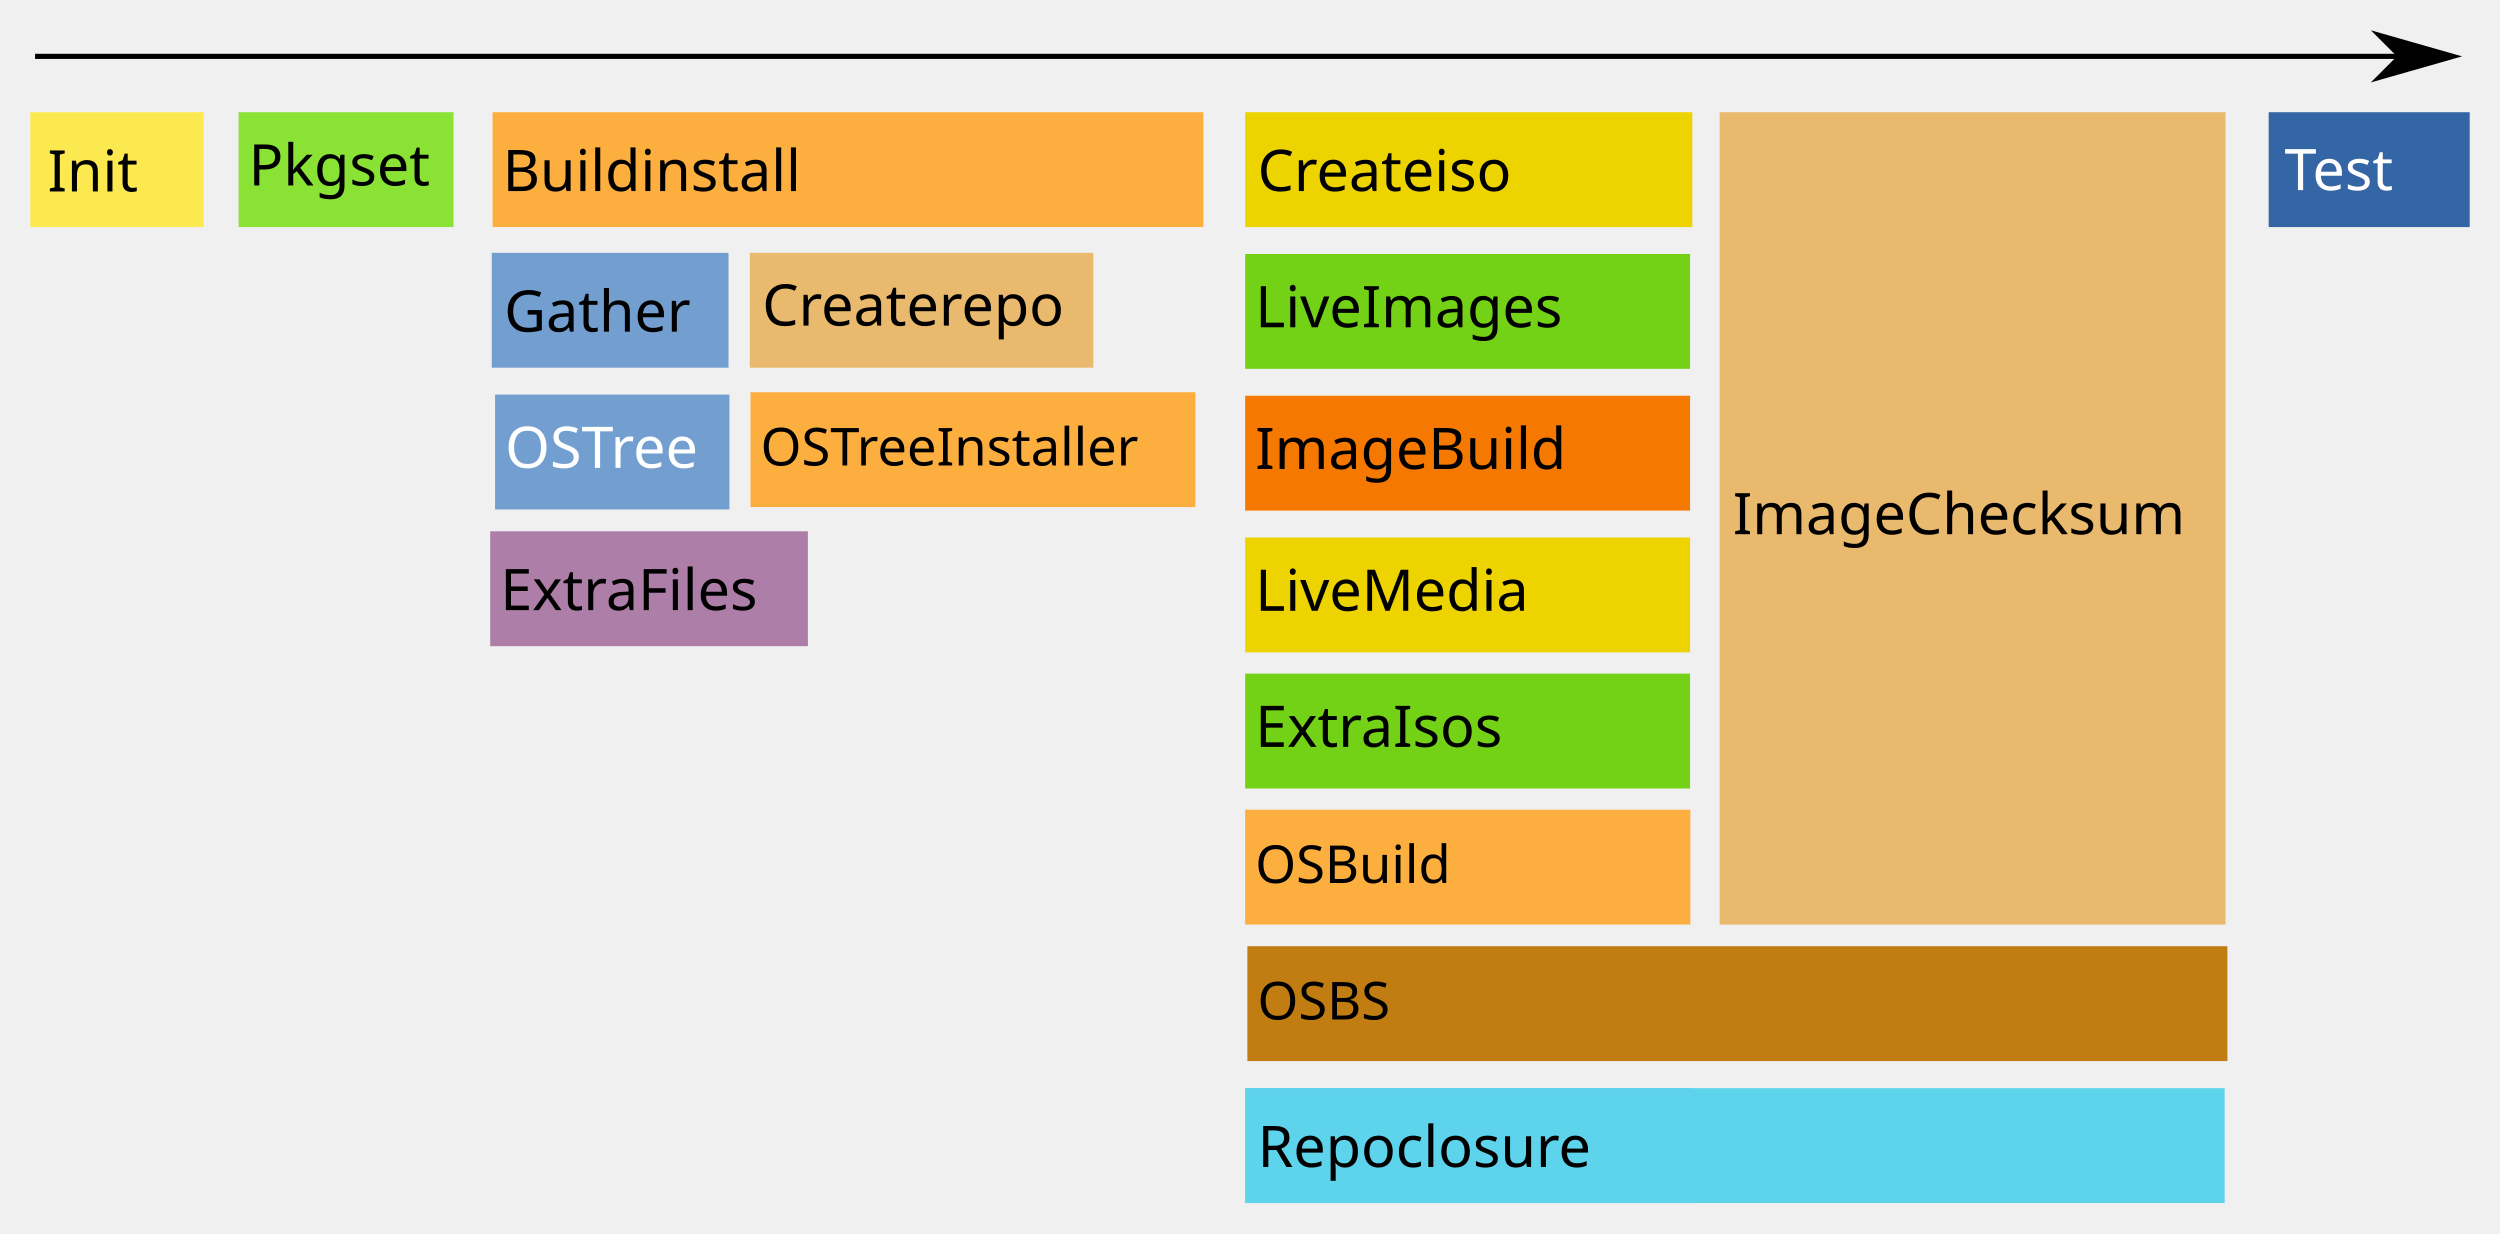
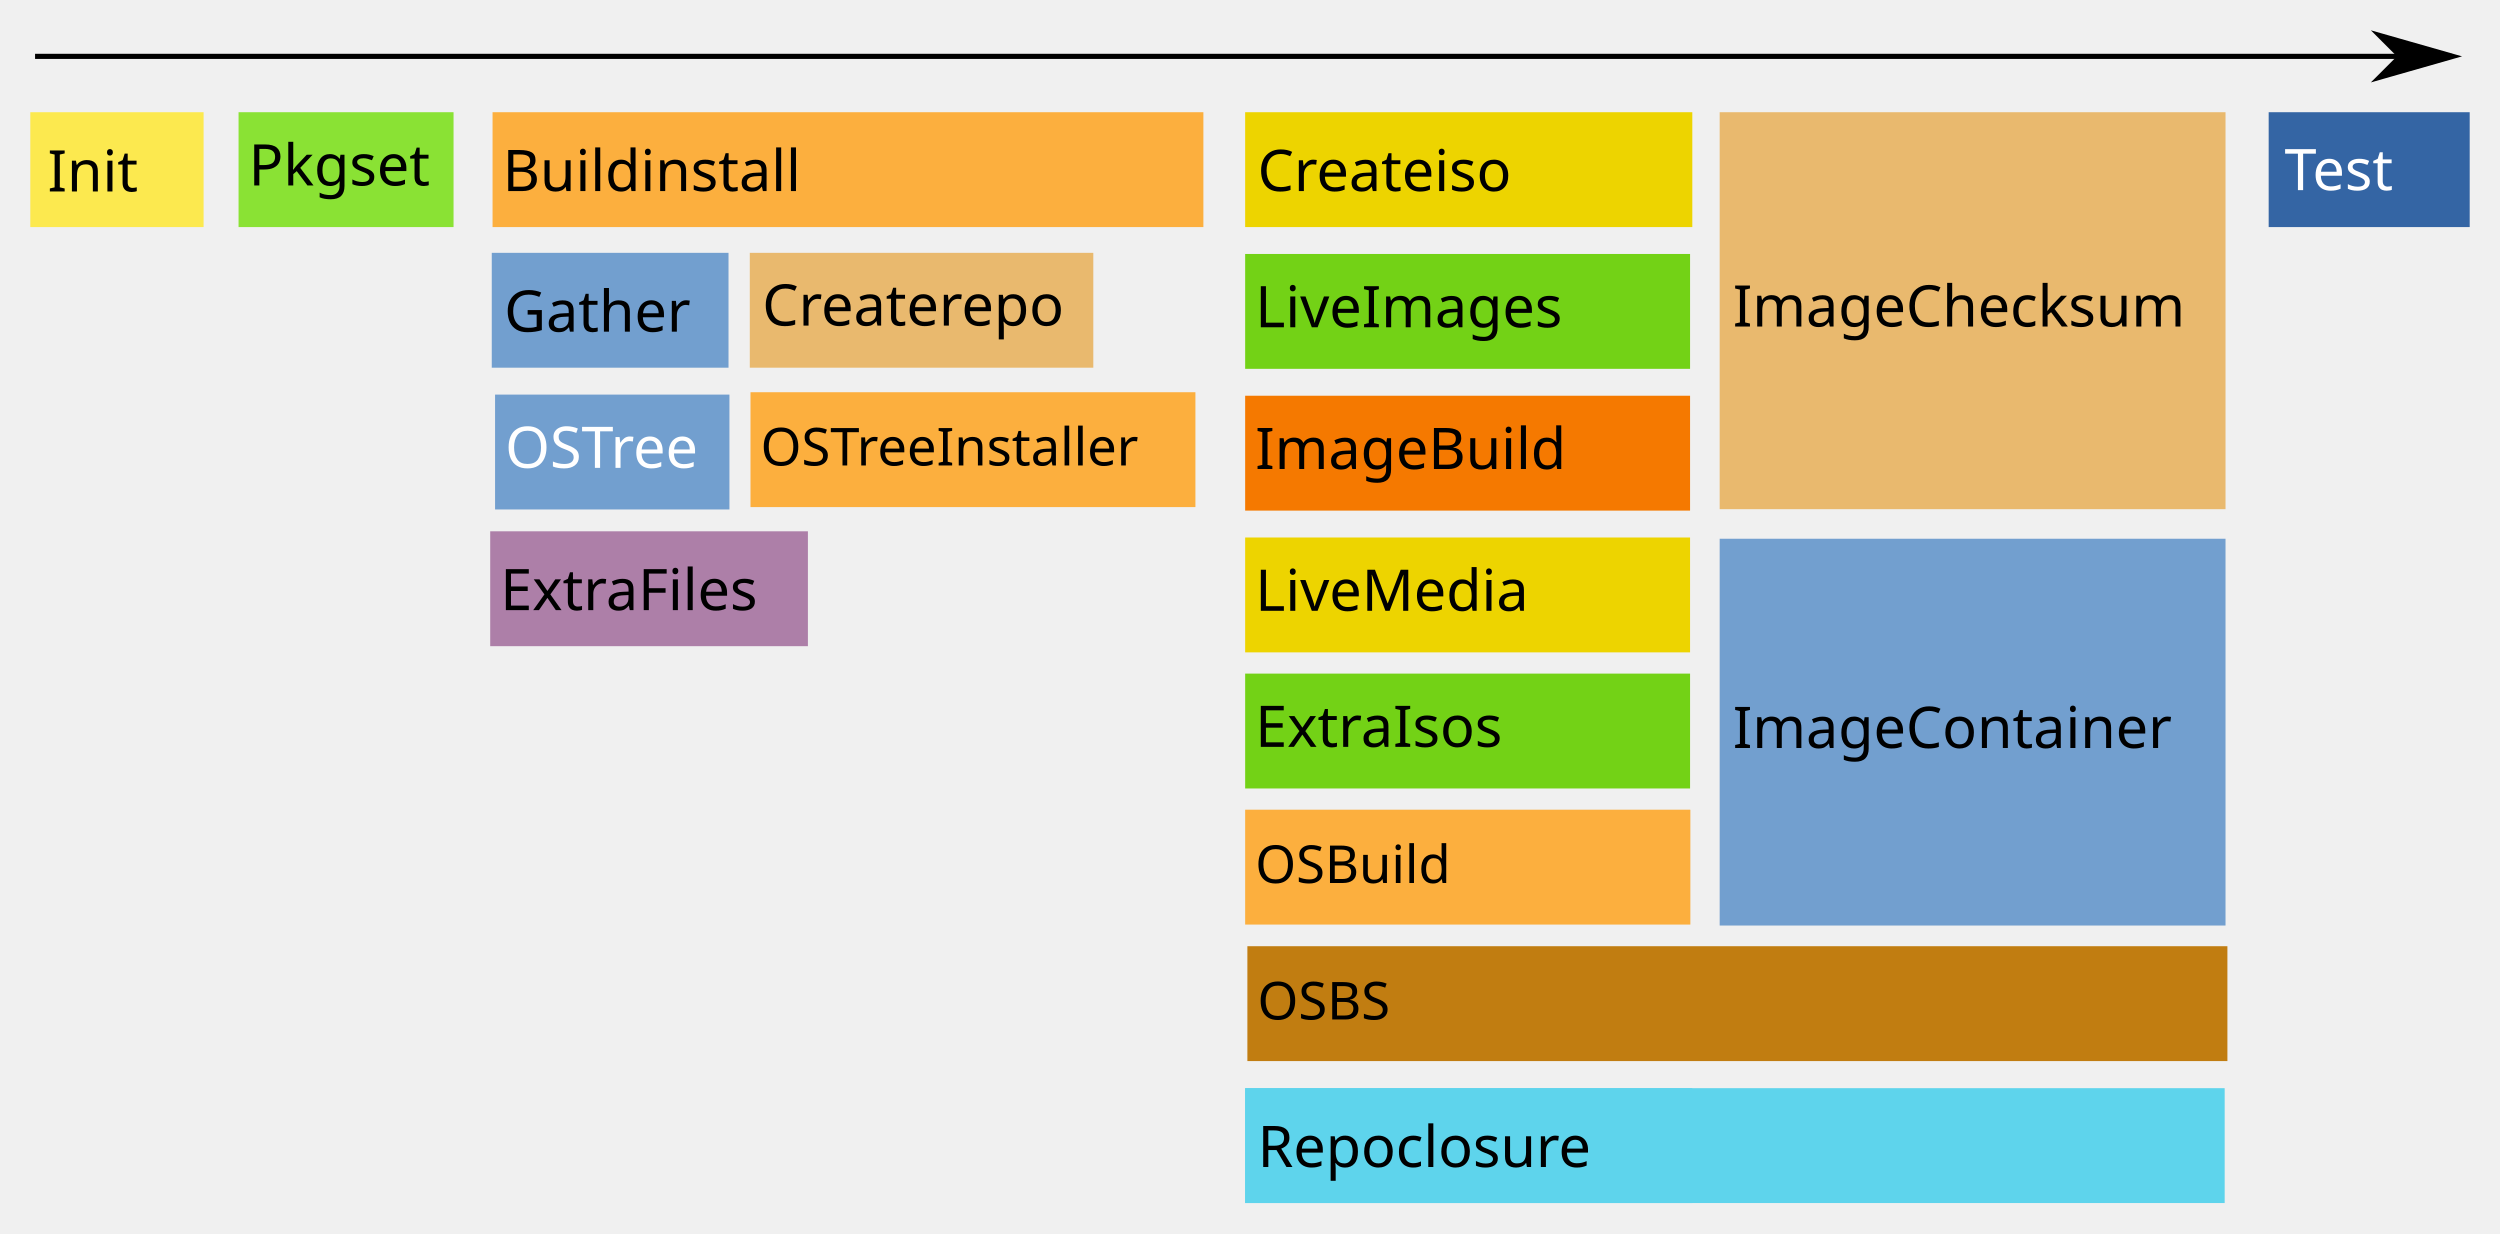
<svg xmlns="http://www.w3.org/2000/svg" width="610.465" height="301.166" viewBox="0 0 610.465 301.166" id="svg2" version="1.1">
  <defs id="defs4">
    <marker style="overflow:visible" id="Arrow1Lend" refX="0" refY="0" orient="auto">
      <path transform="matrix(-0.8,0,0,-0.8,-10,0)" style="fill:#000000;fill-opacity:1;fill-rule:evenodd;stroke:#000000;stroke-width:1pt;stroke-opacity:1" d="M 0,0 5,-5 -12.5,0 5,5 Z" id="path4451" />
    </marker>
  </defs>
  <g transform="matrix(1.066667,0,0,1.066667,-99.07321,-903.4524)" id="layer1">
    <g transform="translate(98.24325,-80.81712)" id="g3411">
      <rect style="fill:#8ae234;fill-rule:evenodd;stroke:none;stroke-width:1px;stroke-linecap:butt;stroke-linejoin:miter;stroke-opacity:1" id="rect3340" width="26.296" height="49.215" x="953.491" y="49.25" transform="matrix(0,1,1,0,0,0)" />
      <text xml:space="preserve" style="font-style:normal;font-weight:normal;line-height:0%;font-family:sans-serif;letter-spacing:0px;word-spacing:0px;fill:#000000;fill-opacity:1;stroke:none;stroke-width:1px;stroke-linecap:butt;stroke-linejoin:miter;stroke-opacity:1" x="51.555" y="970.266" id="text3360">
        <tspan id="tspan3362" x="51.555" y="970.266" style="font-size:13.148px;line-height:1.25">Pkgset</tspan>
      </text>
    </g>
    <g transform="translate(58.25395,-80.81712)" id="g3398">
      <rect y="553.982" x="953.491" height="46.018" width="26.296" id="rect3400" style="fill:#3465a4;fill-rule:evenodd;stroke:none;stroke-width:1px;stroke-linecap:butt;stroke-linejoin:miter;stroke-opacity:1" transform="matrix(0,1,1,0,0,0)" />
      <text xml:space="preserve" style="font-style:normal;font-weight:normal;line-height:0%;font-family:sans-serif;letter-spacing:0px;word-spacing:0px;fill:#ffffff;fill-opacity:1;stroke:none;stroke-width:1px;stroke-linecap:butt;stroke-linejoin:miter;stroke-opacity:1" x="557.616" y="971.338" id="text3396">
        <tspan id="tspan3398" x="557.616" y="971.338" style="font-size:13.148px;line-height:1.25">Test</tspan>
      </text>
    </g>
    <g id="g3720" transform="translate(97.49995,-0.3440404)">
      <rect style="fill:#fce94f;fill-rule:evenodd;stroke:none;stroke-width:1px;stroke-linecap:butt;stroke-linejoin:miter;stroke-opacity:1" id="rect3336" width="26.296" height="39.67" x="873.018" y="2.319" transform="matrix(0,1,1,0,0,0)" />
      <text xml:space="preserve" style="font-style:normal;font-weight:normal;line-height:0%;font-family:sans-serif;letter-spacing:0px;word-spacing:0px;fill:#000000;fill-opacity:1;stroke:none;stroke-width:1px;stroke-linecap:butt;stroke-linejoin:miter;stroke-opacity:1" x="6.26" y="891.16" id="text3356">
        <tspan id="tspan3358" x="6.26" y="891.16" style="font-size:13.148px;line-height:1.25">Init</tspan>
      </text>
    </g>
    <path id="path3642" d="M 100.909,859.889 H 654.227" style="fill:none;fill-rule:evenodd;stroke:#000000;stroke-width:1.175px;stroke-linecap:butt;stroke-linejoin:miter;stroke-opacity:1;marker-end:url(#Arrow1Lend)" />
    <g transform="translate(26.24999)" id="g262">
      <g id="g234">
        <rect transform="matrix(0,1,1,0,0,0)" y="179.389" x="872.674" height="162.727" width="26.296" id="rect3342" style="fill:#fcaf3e;fill-rule:evenodd;stroke:none;stroke-width:0.838px;stroke-linecap:butt;stroke-linejoin:miter;stroke-opacity:1" />
        <text id="text3364" y="890.723" x="181.694" style="font-style:normal;font-weight:normal;line-height:0%;font-family:sans-serif;letter-spacing:0px;word-spacing:0px;fill:#000000;fill-opacity:1;stroke:none;stroke-width:1px;stroke-linecap:butt;stroke-linejoin:miter;stroke-opacity:1" xml:space="preserve">
          <tspan style="font-size:13.148px;line-height:1.25" y="890.723" x="181.694" id="tspan3366">Buildinstall</tspan>
        </text>
      </g>
      <g id="g3639" transform="translate(75.92569,-0.3440404)">
        <rect transform="matrix(0,1,1,0,0,0)" y="103.282" x="905.21" height="54.198" width="26.296" id="rect3344" style="fill:#729fcf;fill-rule:evenodd;stroke:none;stroke-width:1px;stroke-linecap:butt;stroke-linejoin:miter;stroke-opacity:1" />
        <text id="text3368" y="923.259" x="106.138" style="font-style:normal;font-weight:normal;line-height:0%;font-family:sans-serif;letter-spacing:0px;word-spacing:0px;fill:#000000;fill-opacity:1;stroke:none;stroke-width:1px;stroke-linecap:butt;stroke-linejoin:miter;stroke-opacity:1" xml:space="preserve">
          <tspan style="font-size:13.148px;line-height:1.25" y="923.259" x="106.138" id="tspan3370">Gather</tspan>
        </text>
      </g>
      <g transform="translate(15.92572,63.40593)" id="g3647">
        <g id="g3644">
          <rect style="fill:#ad7fa8;fill-rule:evenodd;stroke:none;stroke-width:1px;stroke-linecap:butt;stroke-linejoin:miter;stroke-opacity:1" id="rect3346" width="26.296" height="72.73" x="905.21" y="162.926" transform="matrix(0,1,1,0,0,0)" />
        </g>
        <text id="text3372" y="923.259" x="165.23" style="font-style:normal;font-weight:normal;line-height:0%;font-family:sans-serif;letter-spacing:0px;word-spacing:0px;fill:#000000;fill-opacity:1;stroke:none;stroke-width:1px;stroke-linecap:butt;stroke-linejoin:miter;stroke-opacity:1" xml:space="preserve">
          <tspan style="font-size:13.148px;line-height:1.25" y="923.259" x="165.23" id="tspan3374">ExtraFiles</tspan>
        </text>
      </g>
      <g transform="translate(-2.824268,-0.3440404)" id="g3658">
        <rect transform="matrix(0,1,1,0,0,0)" y="241.102" x="905.21" height="78.636" width="26.296" id="rect3348" style="fill:#e9b96e;fill-rule:evenodd;stroke:none;stroke-width:1px;stroke-linecap:butt;stroke-linejoin:miter;stroke-opacity:1" />
        <text id="text3376" y="921.869" x="243.959" style="font-style:normal;font-weight:normal;line-height:0%;font-family:sans-serif;letter-spacing:0px;word-spacing:0px;fill:#000000;fill-opacity:1;stroke:none;stroke-width:1px;stroke-linecap:butt;stroke-linejoin:miter;stroke-opacity:1" xml:space="preserve">
          <tspan style="font-size:13.148px;line-height:1.25" y="921.869" x="243.959" id="tspan3378">Createrepo</tspan>
        </text>
      </g>
      <g id="g3408" transform="translate(-74.63831,113.7726)">
        <rect transform="matrix(0,1,1,0,0,0)" y="254.602" x="823.547" height="53.654" width="26.296" id="rect3350-3" style="fill:#729fcf;fill-rule:evenodd;stroke:none;stroke-width:1px;stroke-linecap:butt;stroke-linejoin:miter;stroke-opacity:1" />
        <text id="text3380-2" y="840.322" x="256.906" style="font-style:normal;font-weight:normal;line-height:0%;font-family:sans-serif;text-align:start;letter-spacing:0px;word-spacing:0px;writing-mode:lr-tb;text-anchor:start;fill:#ffffff;fill-opacity:1;stroke:none;stroke-width:1px;stroke-linecap:butt;stroke-linejoin:miter;stroke-opacity:1" xml:space="preserve">
          <tspan style="font-size:13.148px;line-height:1.25" id="tspan3406" x="256.906" y="840.322">OSTree</tspan>
        </text>
      </g>
      <g transform="translate(-252.4654,-85.86186)" id="g288">
        <g transform="translate(0.5670658)" id="g3653">
          <rect style="fill:#fcaf3e;fill-rule:evenodd;stroke:none;stroke-width:1px;stroke-linecap:butt;stroke-linejoin:miter;stroke-opacity:1" id="rect3428" width="26.296" height="101.851" x="1022.637" y="490.338" transform="matrix(0,1,1,0,0,0)" />
          <text xml:space="preserve" style="font-style:normal;font-variant:normal;font-weight:normal;font-stretch:normal;line-height:0%;font-family:sans-serif;-inkscape-font-specification:'sans-serif, Normal';text-align:start;letter-spacing:0px;word-spacing:0px;writing-mode:lr-tb;text-anchor:start;fill:#000000;fill-opacity:1;stroke:none;stroke-width:1px;stroke-linecap:butt;stroke-linejoin:miter;stroke-opacity:1" x="492.642" y="1039.412" id="text3430">
            <tspan id="tspan283" x="492.642" y="1039.412" style="font-size:12px;line-height:0">OSTreeInstaller</tspan>
          </text>
        </g>
      </g>
    </g>
-     <rect transform="matrix(0,1,1,0,0,0)" style="fill:#e9b96e;fill-rule:evenodd;stroke:none;stroke-width:2.659px;stroke-linecap:butt;stroke-linejoin:miter;stroke-opacity:1" id="rect3338-1" width="185.969" height="115.801" x="872.674" y="486.556" />
-     <text id="text3384-0" y="969.285" x="489.565" style="font-style:normal;font-variant:normal;font-weight:normal;font-stretch:normal;line-height:0%;font-family:sans-serif;-inkscape-font-specification:'sans-serif, Normal';text-align:start;letter-spacing:0px;word-spacing:0px;writing-mode:lr-tb;text-anchor:start;fill:#000000;fill-opacity:1;stroke:none;stroke-width:1px;stroke-linecap:butt;stroke-linejoin:miter;stroke-opacity:1" xml:space="preserve">
-       <tspan style="font-size:13.148px;line-height:1.25" id="tspan3391" x="489.565" y="969.285">ImageChecksum</tspan>
+     <rect transform="matrix(0,1,1,0,0,0)" style="fill:#e9b96e;fill-rule:evenodd;stroke:none;stroke-width:1.859px;stroke-linecap:butt;stroke-linejoin:miter;stroke-opacity:1" id="rect3338-1" width="90.875" height="115.801" x="872.674" y="486.556" />
+     <text id="text3384-0" y="921.738" x="489.565" style="font-style:normal;font-variant:normal;font-weight:normal;font-stretch:normal;line-height:0%;font-family:sans-serif;-inkscape-font-specification:'sans-serif, Normal';text-align:start;letter-spacing:0px;word-spacing:0px;writing-mode:lr-tb;text-anchor:start;fill:#000000;fill-opacity:1;stroke:none;stroke-width:1px;stroke-linecap:butt;stroke-linejoin:miter;stroke-opacity:1" xml:space="preserve">
+       <tspan style="font-size:13.148px;line-height:1.25" id="tspan3391" x="489.565" y="921.738">ImageChecksum</tspan>
    </text>
    <g transform="translate(-42.20958,-80.81712)" id="g3458">
      <rect transform="matrix(0,1,1,0,0,0)" style="fill:#edd400;fill-rule:evenodd;stroke:none;stroke-width:1px;stroke-linecap:butt;stroke-linejoin:miter;stroke-opacity:1" id="rect3338" width="26.296" height="102.366" x="953.491" y="420.136" />
      <text id="text3384" y="971.54" x="422.993" style="font-style:normal;font-weight:normal;line-height:0%;font-family:sans-serif;letter-spacing:0px;word-spacing:0px;fill:#000000;fill-opacity:1;stroke:none;stroke-width:1px;stroke-linecap:butt;stroke-linejoin:miter;stroke-opacity:1" xml:space="preserve">
        <tspan y="971.54" x="422.993" id="tspan3386" style="font-size:13.148px;line-height:1.25">Createiso</tspan>
      </text>
    </g>
    <g id="g3453" transform="translate(-42.46603,-84.52532)">
      <rect transform="matrix(0,1,1,0,0,0)" y="420.393" x="989.652" height="101.851" width="26.296" id="rect3352" style="fill:#73d216;fill-rule:evenodd;stroke:none;stroke-width:1px;stroke-linecap:butt;stroke-linejoin:miter;stroke-opacity:1" />
      <text id="text3388" y="1006.428" x="422.698" style="font-style:normal;font-weight:normal;line-height:0%;font-family:sans-serif;letter-spacing:0px;word-spacing:0px;fill:#000000;fill-opacity:1;stroke:none;stroke-width:1px;stroke-linecap:butt;stroke-linejoin:miter;stroke-opacity:1" xml:space="preserve">
        <tspan y="1006.428" x="422.698" id="tspan3390" style="font-size:13.148px;line-height:1.25">LiveImages</tspan>
      </text>
    </g>
    <g id="g3448" transform="translate(-42.46603,-88.48597)">
      <rect transform="matrix(0,1,1,0,0,0)" y="420.393" x="1026.066" height="101.851" width="26.296" id="rect3354" style="fill:#f57900;fill-rule:evenodd;stroke:none;stroke-width:1px;stroke-linecap:butt;stroke-linejoin:miter;stroke-opacity:1" />
      <text id="text3392" y="1042.842" x="422.698" style="font-style:normal;font-weight:normal;line-height:0%;font-family:sans-serif;letter-spacing:0px;word-spacing:0px;fill:#000000;fill-opacity:1;stroke:none;stroke-width:1px;stroke-linecap:butt;stroke-linejoin:miter;stroke-opacity:1" xml:space="preserve">
        <tspan y="1042.842" x="422.698" id="tspan3394" style="font-size:13.148px;line-height:1.25">ImageBuild</tspan>
      </text>
    </g>
    <g id="g3443" transform="translate(-43.17312,-92.80219)">
      <rect style="fill:#edd400;fill-rule:evenodd;stroke:none;stroke-width:1px;stroke-linecap:butt;stroke-linejoin:miter;stroke-opacity:1" id="rect3422" width="26.296" height="101.851" x="1062.836" y="421.1" transform="matrix(0,1,1,0,0,0)" />
      <text xml:space="preserve" style="font-style:normal;font-weight:normal;line-height:0%;font-family:sans-serif;text-align:start;letter-spacing:0px;word-spacing:0px;writing-mode:lr-tb;text-anchor:start;fill:#000000;fill-opacity:1;stroke:none;stroke-width:1px;stroke-linecap:butt;stroke-linejoin:miter;stroke-opacity:1" x="423.405" y="1079.611" id="text3424">
        <tspan id="tspan3434" x="423.405" y="1079.611" style="font-size:13.148px;line-height:1.25">LiveMedia</tspan>
      </text>
    </g>
    <rect style="fill:#c17d11;fill-rule:evenodd;stroke:none;stroke-width:1.484px;stroke-linecap:butt;stroke-linejoin:miter;stroke-opacity:1" id="rect290" width="26.296" height="224.351" x="1063.597" y="378.437" transform="matrix(0,1,1,0,0,0)" />
    <text xml:space="preserve" style="font-style:normal;font-variant:normal;font-weight:normal;font-stretch:normal;line-height:0%;font-family:sans-serif;-inkscape-font-specification:'sans-serif, Normal';text-align:start;letter-spacing:0px;word-spacing:0px;writing-mode:lr-tb;text-anchor:start;fill:#000000;fill-opacity:1;stroke:none;stroke-width:1px;stroke-linecap:butt;stroke-linejoin:miter;stroke-opacity:1" x="380.741" y="1080.372" id="text294">
      <tspan y="1080.372" x="380.741" id="tspan301" style="font-size:12px;line-height:0">OSBS</tspan>
    </text>
    <g transform="translate(-70.93354,-51.04315)" id="g3819">
      <rect style="fill:#73d216;fill-rule:evenodd;stroke:none;stroke-width:1px;stroke-linecap:butt;stroke-linejoin:miter;stroke-opacity:1" id="rect3801" width="26.296" height="101.851" x="1052.234" y="448.861" transform="matrix(0,1,1,0,0,0)" />
      <text xml:space="preserve" style="font-style:normal;font-weight:normal;line-height:0%;font-family:sans-serif;letter-spacing:0px;word-spacing:0px;fill:#000000;fill-opacity:1;stroke:none;stroke-width:1px;stroke-linecap:butt;stroke-linejoin:miter;stroke-opacity:1" x="451.165" y="1069.009" id="text3805">
        <tspan style="font-size:13.148px;line-height:1.25" x="451.165" y="1069.009" id="tspan3812">ExtraIsos</tspan>
      </text>
    </g>
    <g id="g1031" transform="translate(-40.74034,29.23522)">
      <rect transform="matrix(0,1,1,0,0,0)" style="fill:#5ed4ec;fill-opacity:1;fill-rule:evenodd;stroke:none;stroke-width:1px;stroke-linecap:butt;stroke-linejoin:miter;stroke-opacity:1" id="rect206" width="26.296" height="102.366" x="1066.861" y="418.663" />
      <text id="text210" y="1084.91" x="421.519" style="font-style:normal;font-weight:normal;line-height:0%;font-family:sans-serif;letter-spacing:0px;word-spacing:0px;fill:#000000;fill-opacity:1;stroke:none;stroke-width:1px;stroke-linecap:butt;stroke-linejoin:miter;stroke-opacity:1" xml:space="preserve">
        <tspan y="1084.91" x="421.519" id="tspan208" style="font-size:13.148px;line-height:1.25">Repoclosure</tspan>
      </text>
    </g>
    <rect y="377.922" x="1096.096" height="224.241" width="26.296" id="rect87" style="fill:#5ed4ec;fill-opacity:1;fill-rule:evenodd;stroke:none;stroke-width:1.48px;stroke-linecap:butt;stroke-linejoin:miter;stroke-opacity:1" transform="matrix(0,1,1,0,0,0)" />
    <text xml:space="preserve" style="font-style:normal;font-weight:normal;line-height:0%;font-family:sans-serif;letter-spacing:0px;word-spacing:0px;fill:#000000;fill-opacity:1;stroke:none;stroke-width:1px;stroke-linecap:butt;stroke-linejoin:miter;stroke-opacity:1" x="380.779" y="1114.146" id="text91">
      <tspan style="font-size:13.148px;line-height:1.25" id="tspan89" x="380.779" y="1114.146">Repoclosure</tspan>
    </text>
    <g id="g206">
      <rect style="fill:#fcaf3e;fill-rule:evenodd;stroke:none;stroke-width:1px;stroke-linecap:butt;stroke-linejoin:miter;stroke-opacity:1" id="rect290-6" width="26.296" height="101.918" x="1032.347" y="377.927" transform="matrix(0,1,1,0,0,0)" />
      <text xml:space="preserve" style="font-style:normal;font-variant:normal;font-weight:normal;font-stretch:normal;line-height:0%;font-family:sans-serif;-inkscape-font-specification:'sans-serif, Normal';text-align:start;letter-spacing:0px;word-spacing:0px;writing-mode:lr-tb;text-anchor:start;fill:#000000;fill-opacity:1;stroke:none;stroke-width:1px;stroke-linecap:butt;stroke-linejoin:miter;stroke-opacity:1" x="380.232" y="1049.122" id="text294-7">
        <tspan y="1049.122" x="380.232" id="tspan301-5" style="font-size:12px;line-height:0">OSBuild</tspan>
      </text>
    </g>
+     <rect transform="matrix(0,1,1,0,0,0)" style="fill:#729fcf;fill-rule:evenodd;stroke:none;stroke-width:1.835px;stroke-linecap:butt;stroke-linejoin:miter;stroke-opacity:1" id="rect3338-1-3" width="88.545" height="115.801" x="970.318" y="486.556" />
+     <text id="text3384-0-6" y="1018.217" x="489.565" style="font-style:normal;font-variant:normal;font-weight:normal;font-stretch:normal;line-height:0%;font-family:sans-serif;-inkscape-font-specification:'sans-serif, Normal';text-align:start;letter-spacing:0px;word-spacing:0px;writing-mode:lr-tb;text-anchor:start;fill:#000000;fill-opacity:1;stroke:none;stroke-width:1px;stroke-linecap:butt;stroke-linejoin:miter;stroke-opacity:1" xml:space="preserve">
+       <tspan style="font-size:13.148px;line-height:1.25" id="tspan3391-7" x="489.565" y="1018.217">ImageContainer</tspan>
+     </text>
  </g>
</svg>
